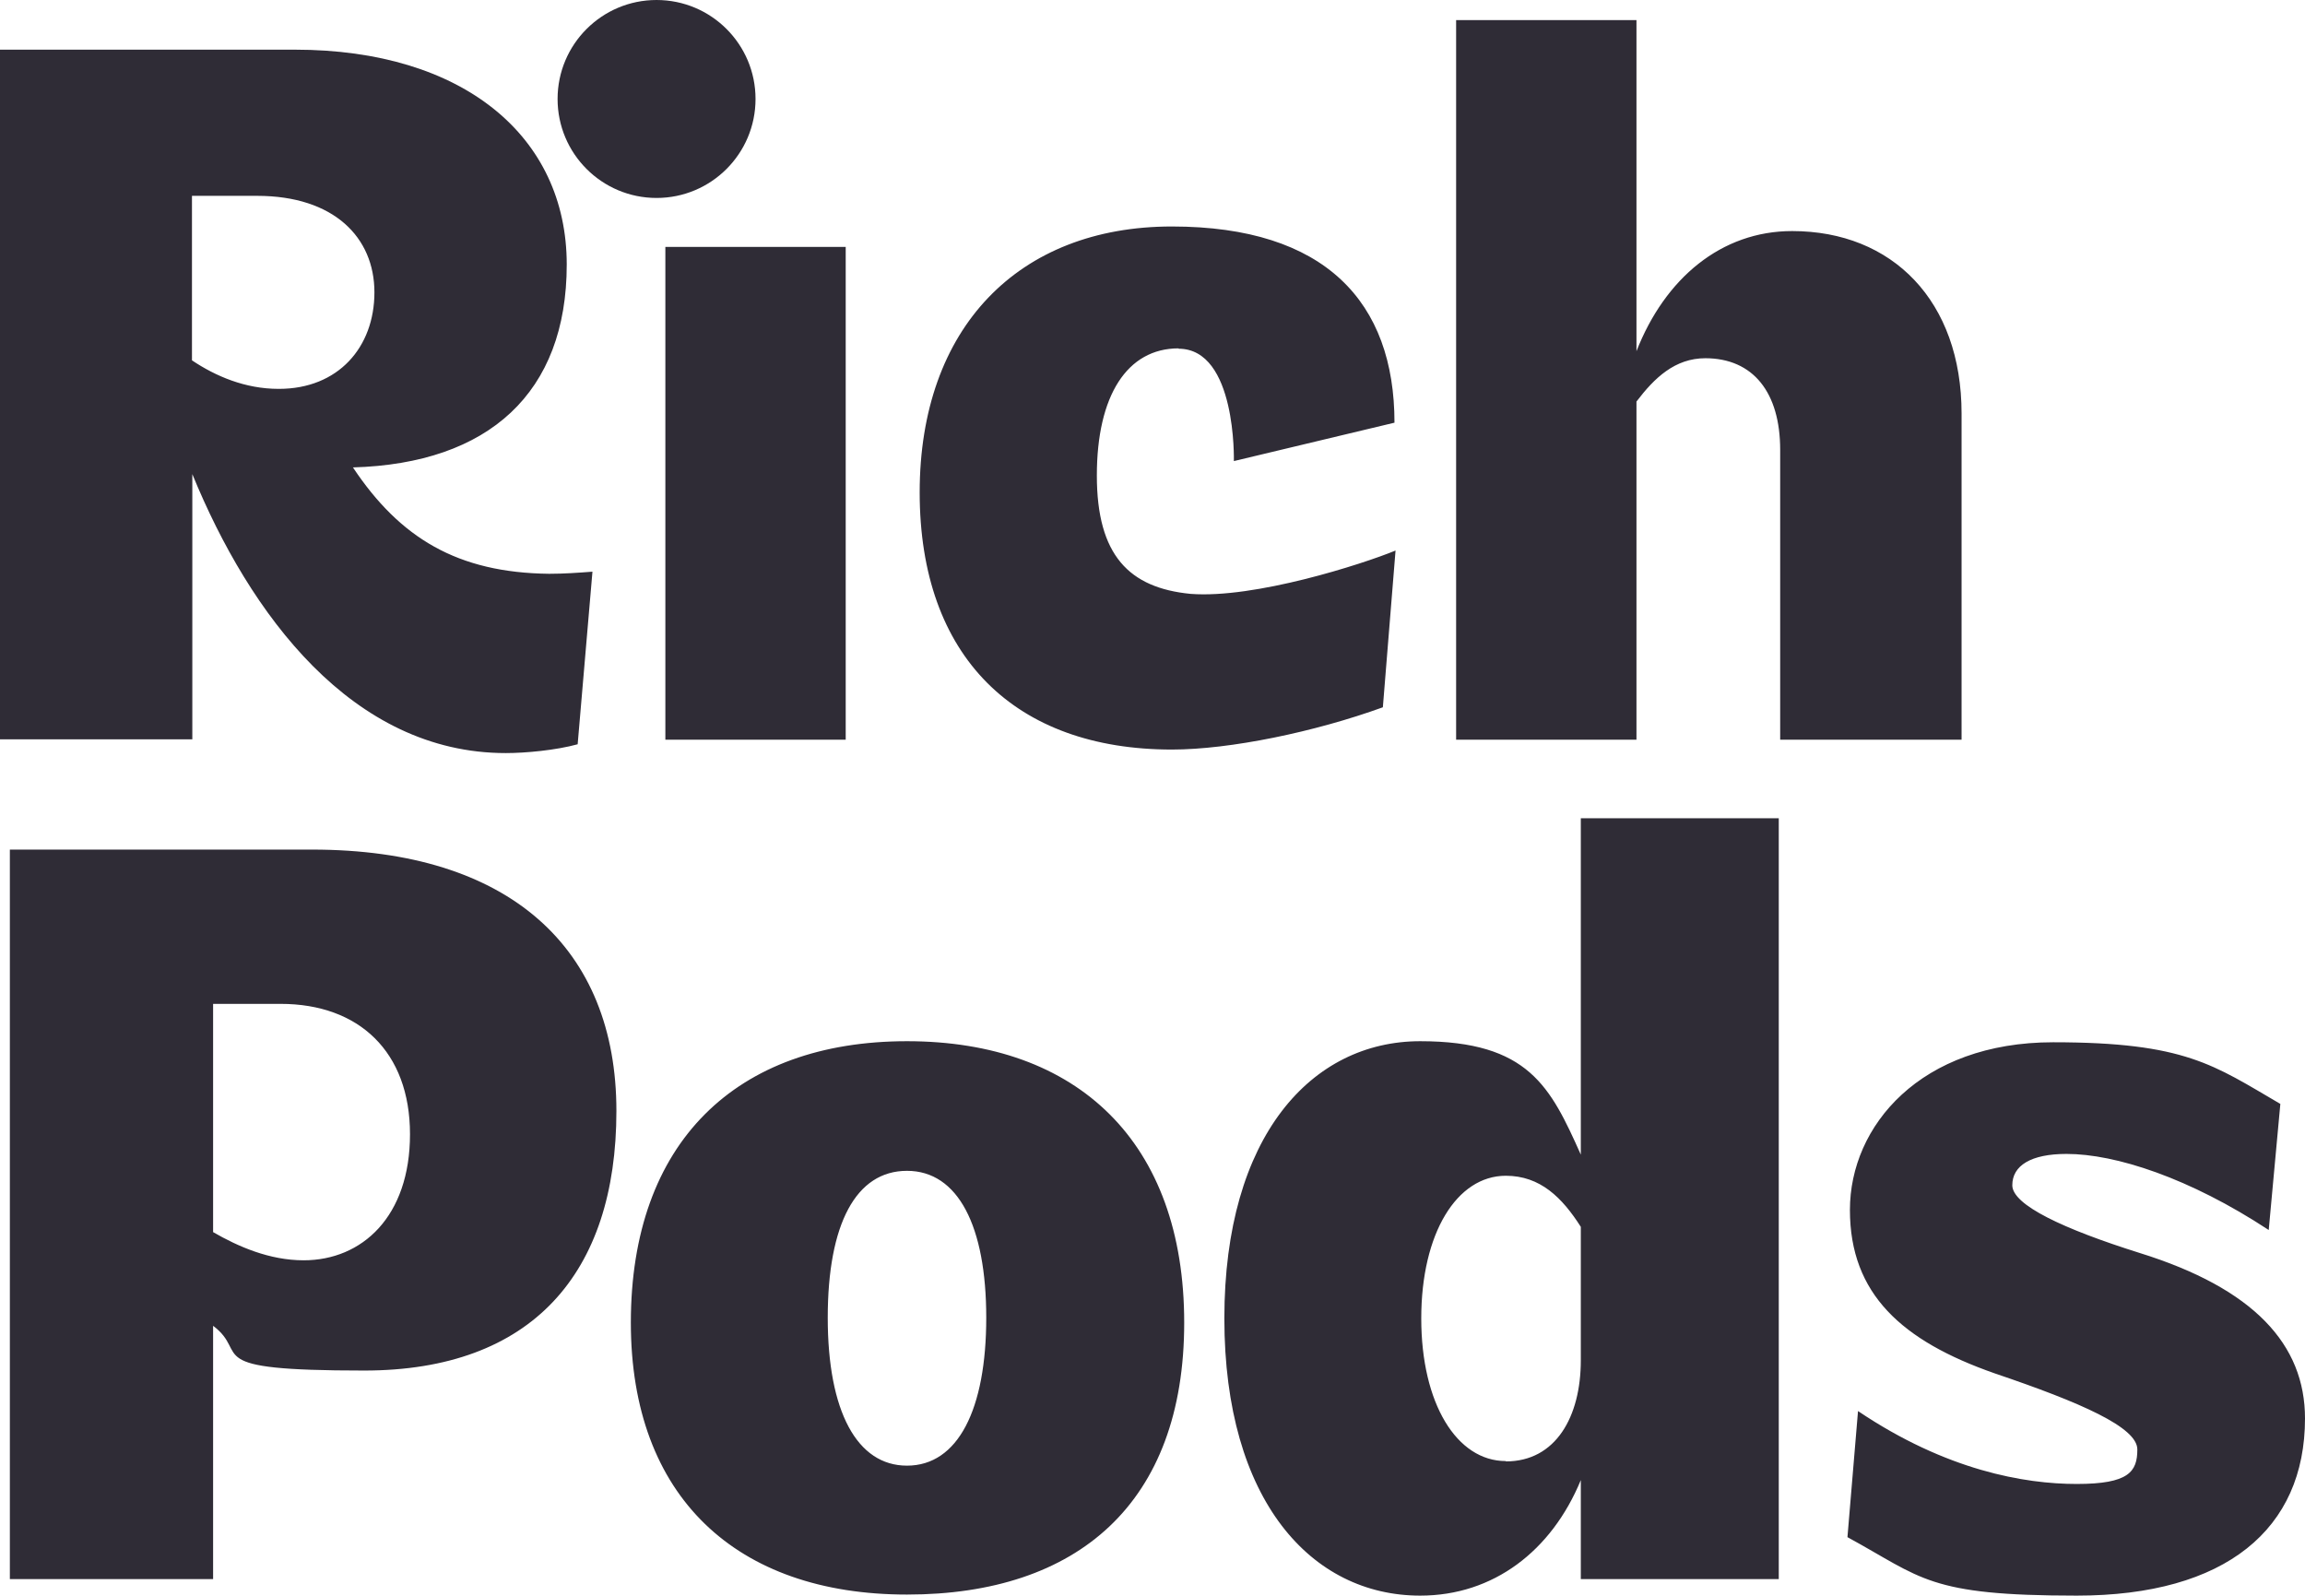
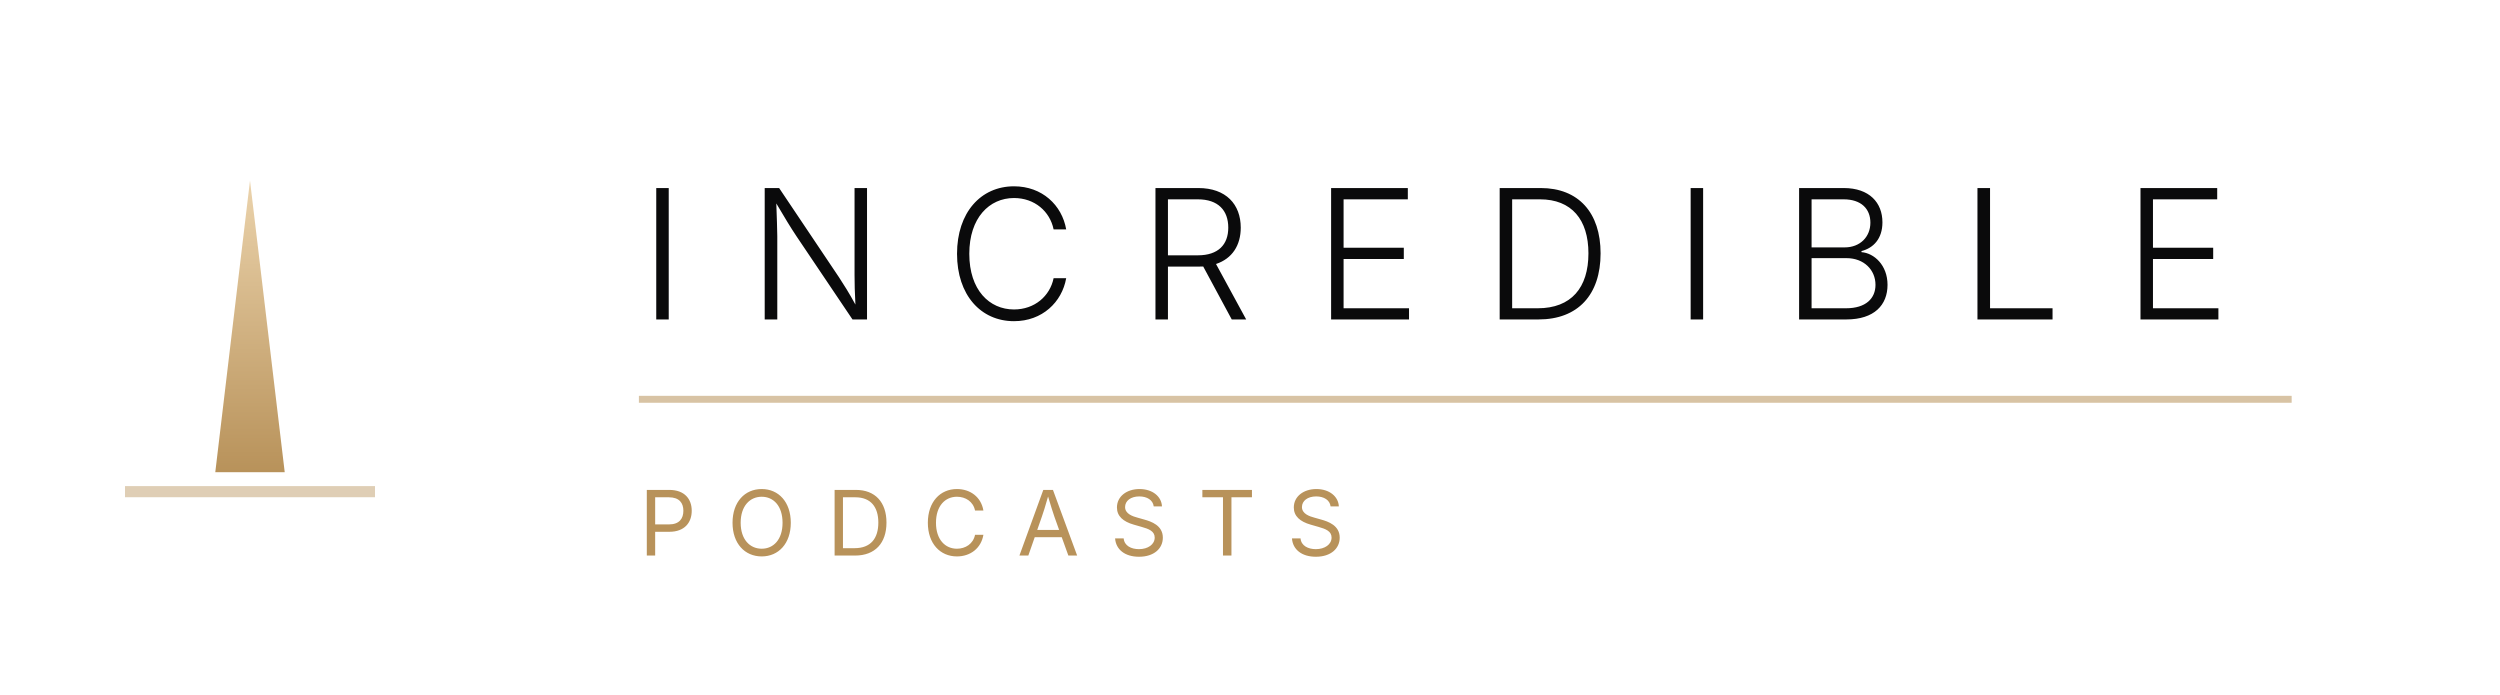
- <svg xmlns="http://www.w3.org/2000/svg" preserveAspectRatio="xMidYMid meet" id="Ebene_1" width="654.4" height="453" version="1.1">
-   <defs id="defs1">
-     <style id="style1">.st0{fill:#2f2c36}</style>
+ <svg xmlns="http://www.w3.org/2000/svg" viewBox="0 0 360 100" width="360" height="100" role="img" aria-label="Incredible Podcasts">
+   <defs>
+     <linearGradient id="incSlit" x1="0" y1="0" x2="0" y2="1">
+       <stop offset="0" stop-color="#EBD3AC" />
+       <stop offset="1" stop-color="#B8925A" />
+     </linearGradient>
  </defs>
-   <path id="path1" d="M0 14.1h83.7c47.8 0 77.2 24.6 77.2 61s-22.1 56.5-60.7 57.6c13.4 20.1 29.7 29.9 55.7 30.2 4.2 0 8.4-.3 12.3-.6l-4.2 49c-6.2 1.7-14.8 2.5-20.4 2.5-43.6 0-72.7-39.4-89-79.2v75.3H0Zm79.2 96.3c16.8 0 27.1-11.8 27.1-27.4S94.8 55.6 73 55.6H54.5v46.7c6.7 4.5 15.1 8.1 24.6 8.1zm160.9-40.3V210h-51.2V70.1Zm94.5 28.8c-14.6 0-23.2 13.4-23.2 36.1s9.2 31.9 26.6 33.6c18.2 1.4 48.7-8.4 58.2-12.3l-3.6 44.5c-19.3 7-43.4 12-59.9 12-44.5 0-71.6-26.3-71.6-73s28-75.5 71.6-75.5 63.2 21.5 63.2 55.7l-45.6 10.9s.8-31.9-15.7-31.9zm149.6 2.8c-8.7 0-14.5 5.6-19.6 12.3v96h-51.2V5.7h51.2v94c8.1-20.7 24.1-34.1 44.2-34.1 28.5 0 48.1 19.9 48.1 51.8V210h-51.5v-82.3c0-16.2-7.6-26-21.3-26zM60.5 241.2h28.1c56.2 0 86.4 28.1 86.4 74.2s-24 73.7-71.6 73.7-32.2-4.7-42.9-12.7v71.9H2.8V241.2Zm25.7 116.6c16.6 0 30.2-12.4 30.2-35.8s-14.5-37-36.7-37H60.5v64.8c7.1 4.1 16 8 25.7 8m92.9 17.7c0-51.2 29.9-79.9 78.4-79.9s78.7 28.7 78.7 79.9-30.2 77.2-78.7 77.2-78.4-27.8-78.4-77.2m78.4 40.6c14.5 0 22.5-16 22.5-42s-8-41.7-22.5-41.7-22.5 15.1-22.5 41.7 8.3 42 22.5 42M505 232.4v215.9h-56.2v-28.1c-8.3 20.1-24.8 32.8-45.6 32.8-30.8 0-55.6-26.9-55.6-78.7s24.8-78.7 55.6-78.7 37 13 45.6 32.2v-95.5H505Zm-77.5 182.5c14.2 0 21.3-12.7 21.3-28.7v-37.9c-5.3-8.3-11.5-14.5-21.3-14.5-13.9 0-24 16.3-24 40.5s10.1 40.5 24 40.5zm159.2-87.3c-10.1 0-15.4 3.3-15.4 8.9s14.5 12.4 36.1 19.2c32.5 10.1 47 26 47 47 0 31.4-22.5 50.3-64.8 50.3s-43.8-5-65.1-16.6l3-35.8c25.1 16.9 47.3 20.7 62.1 20.7s17.2-3.5 17.2-9.8-16-13.3-40.5-21.6c-26.3-9.2-41.1-22.5-41.1-46.4s20.1-47.6 57.7-47.6 45.6 6.5 64.5 17.5l-3.3 35.8c-22.5-14.8-43.5-21.6-57.4-21.6" class="st0" />
-   <circle id="circle1" cx="186.4" cy="28.1" r="28.1" class="st0" />
+   <g transform="translate(4 18) scale(1.0)">
+     <path d="M32 8 L37 50 L27 50 Z" fill="url(#incSlit)" />
+     <rect x="14" y="52" width="36" height="1.6" fill="#B8925A" opacity=".45" />
+   </g>
+   <text x="92" y="46" font-family="Inter, -apple-system, 'Helvetica Neue', Arial, sans-serif" font-size="26" font-weight="300" letter-spacing="8.8" fill="#0A0A0B">INCREDIBLE</text>
+   <rect x="92" y="57" width="238" height="1" fill="#B8925A" opacity=".55" />
+   <text x="92" y="80" font-family="Inter, -apple-system, 'Helvetica Neue', Arial, sans-serif" font-size="13" font-weight="400" letter-spacing="4.4" fill="#B8925A">PODCASTS</text>
</svg>
